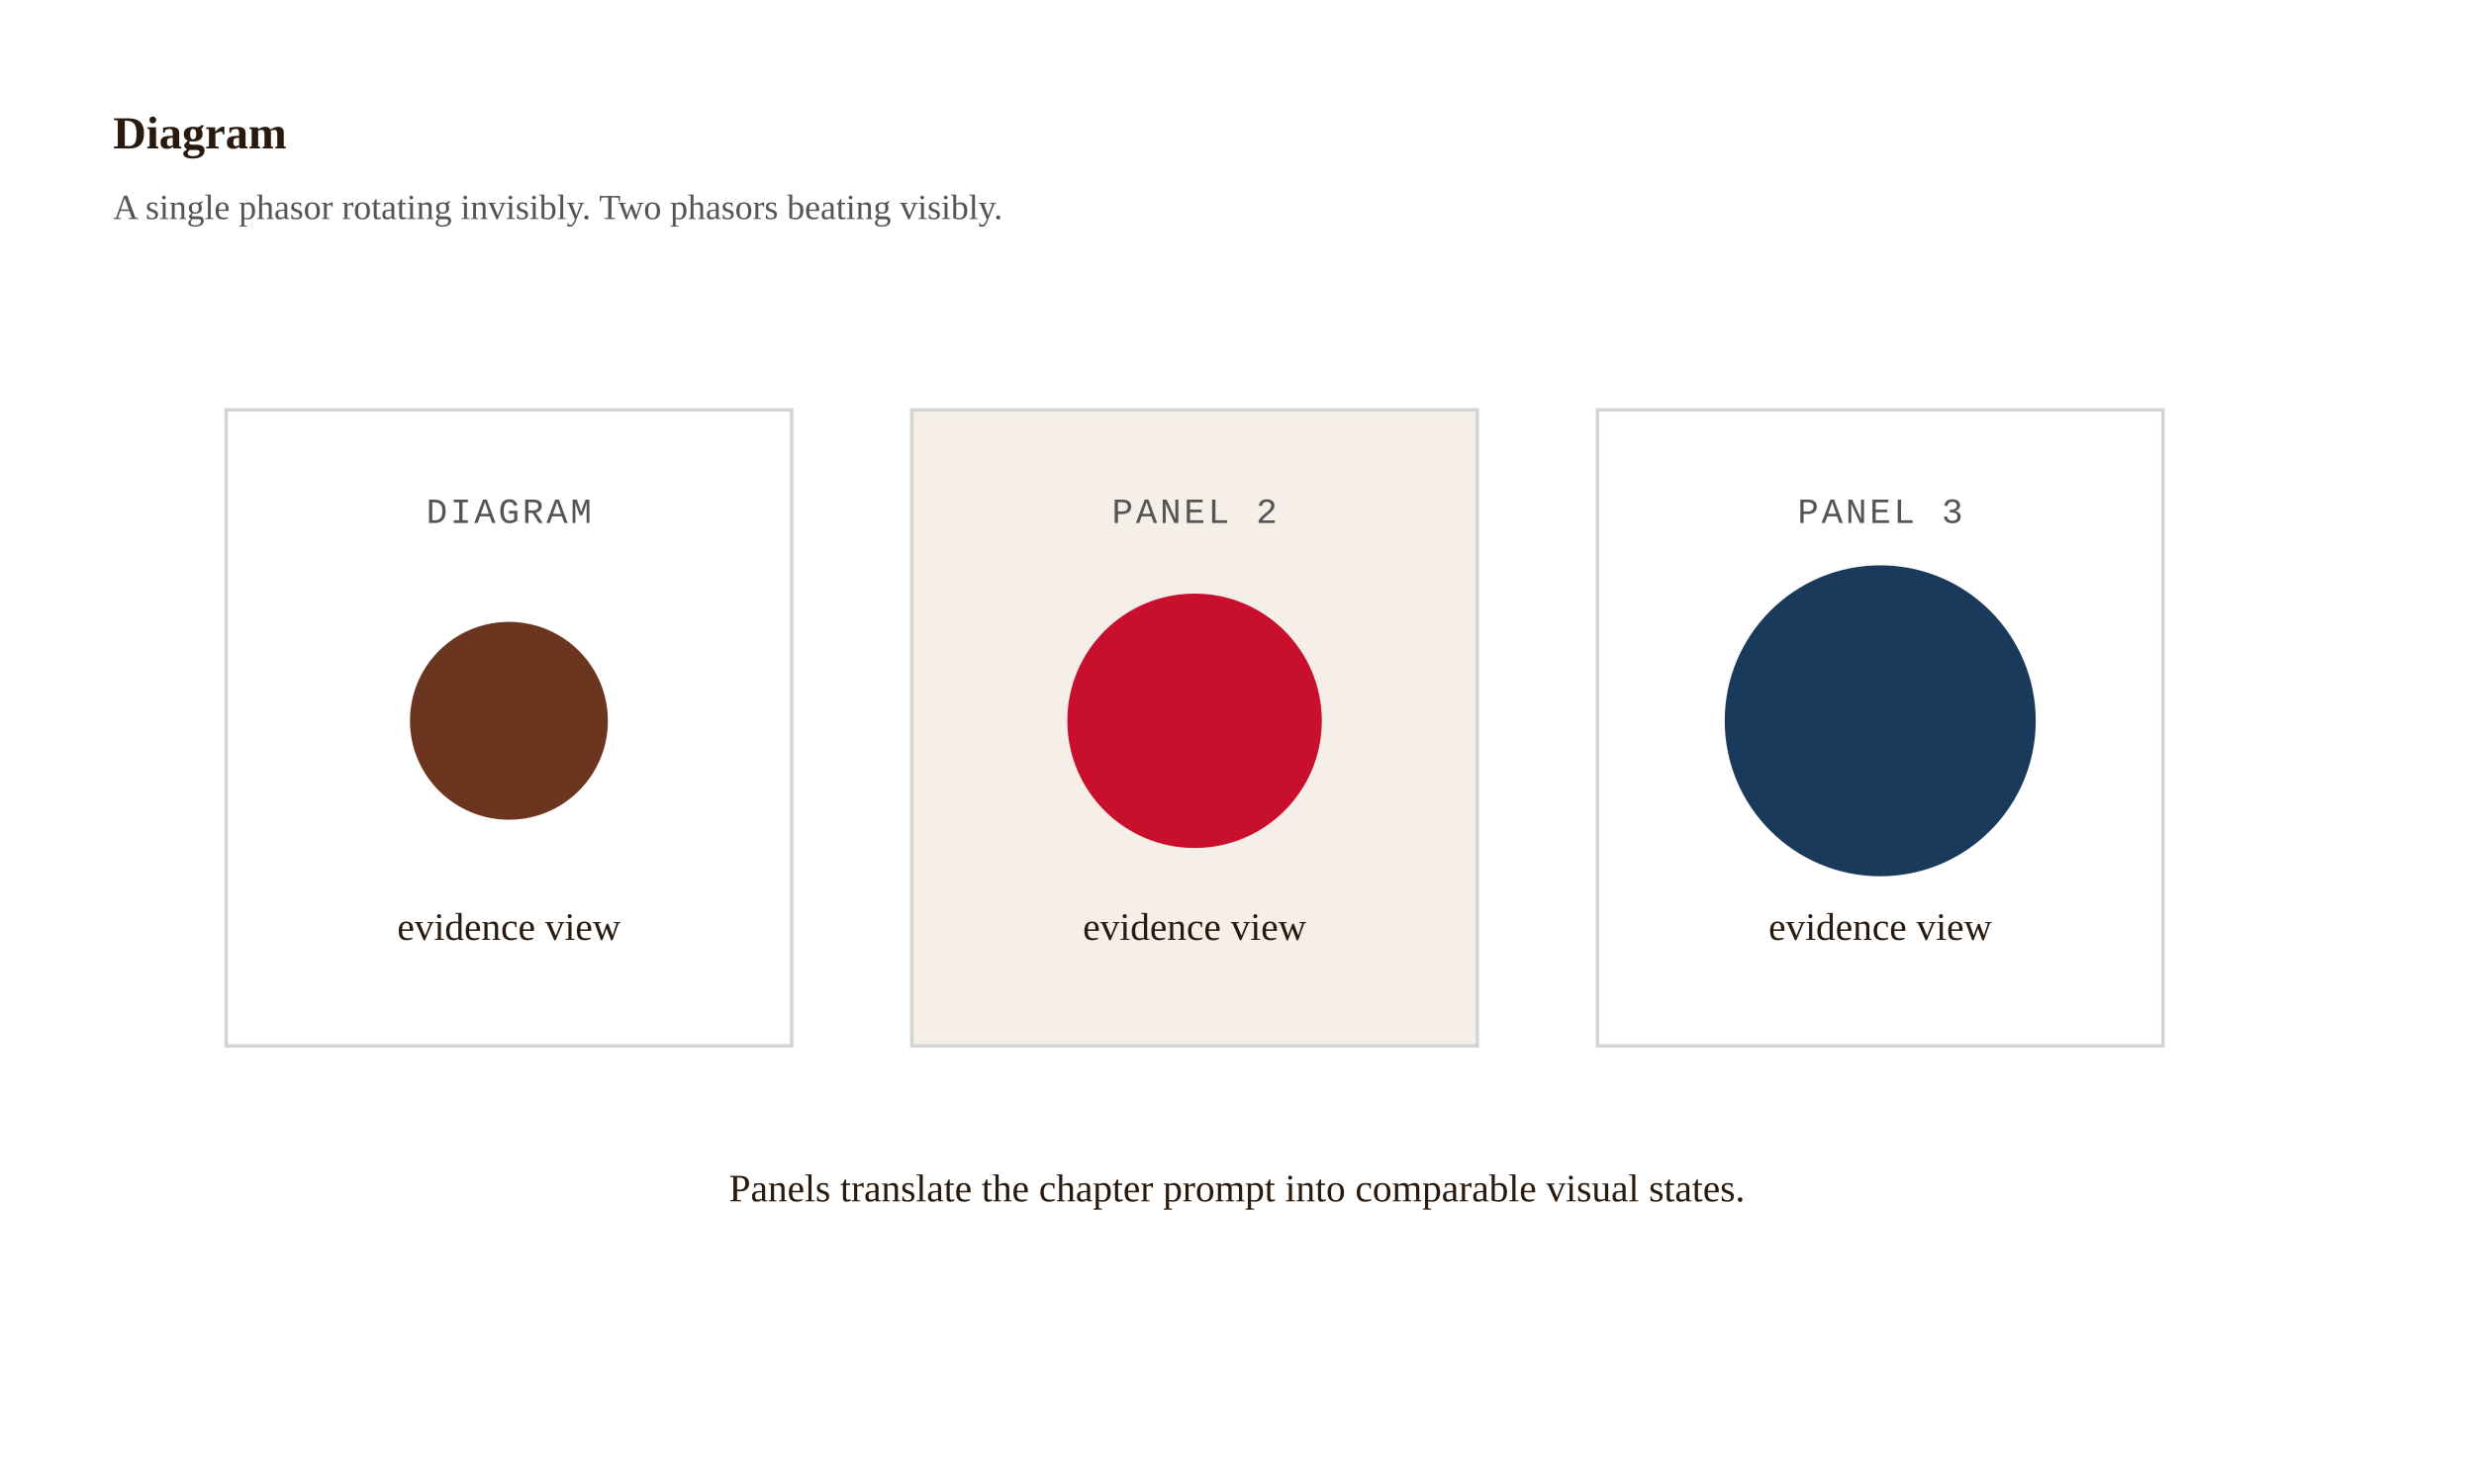
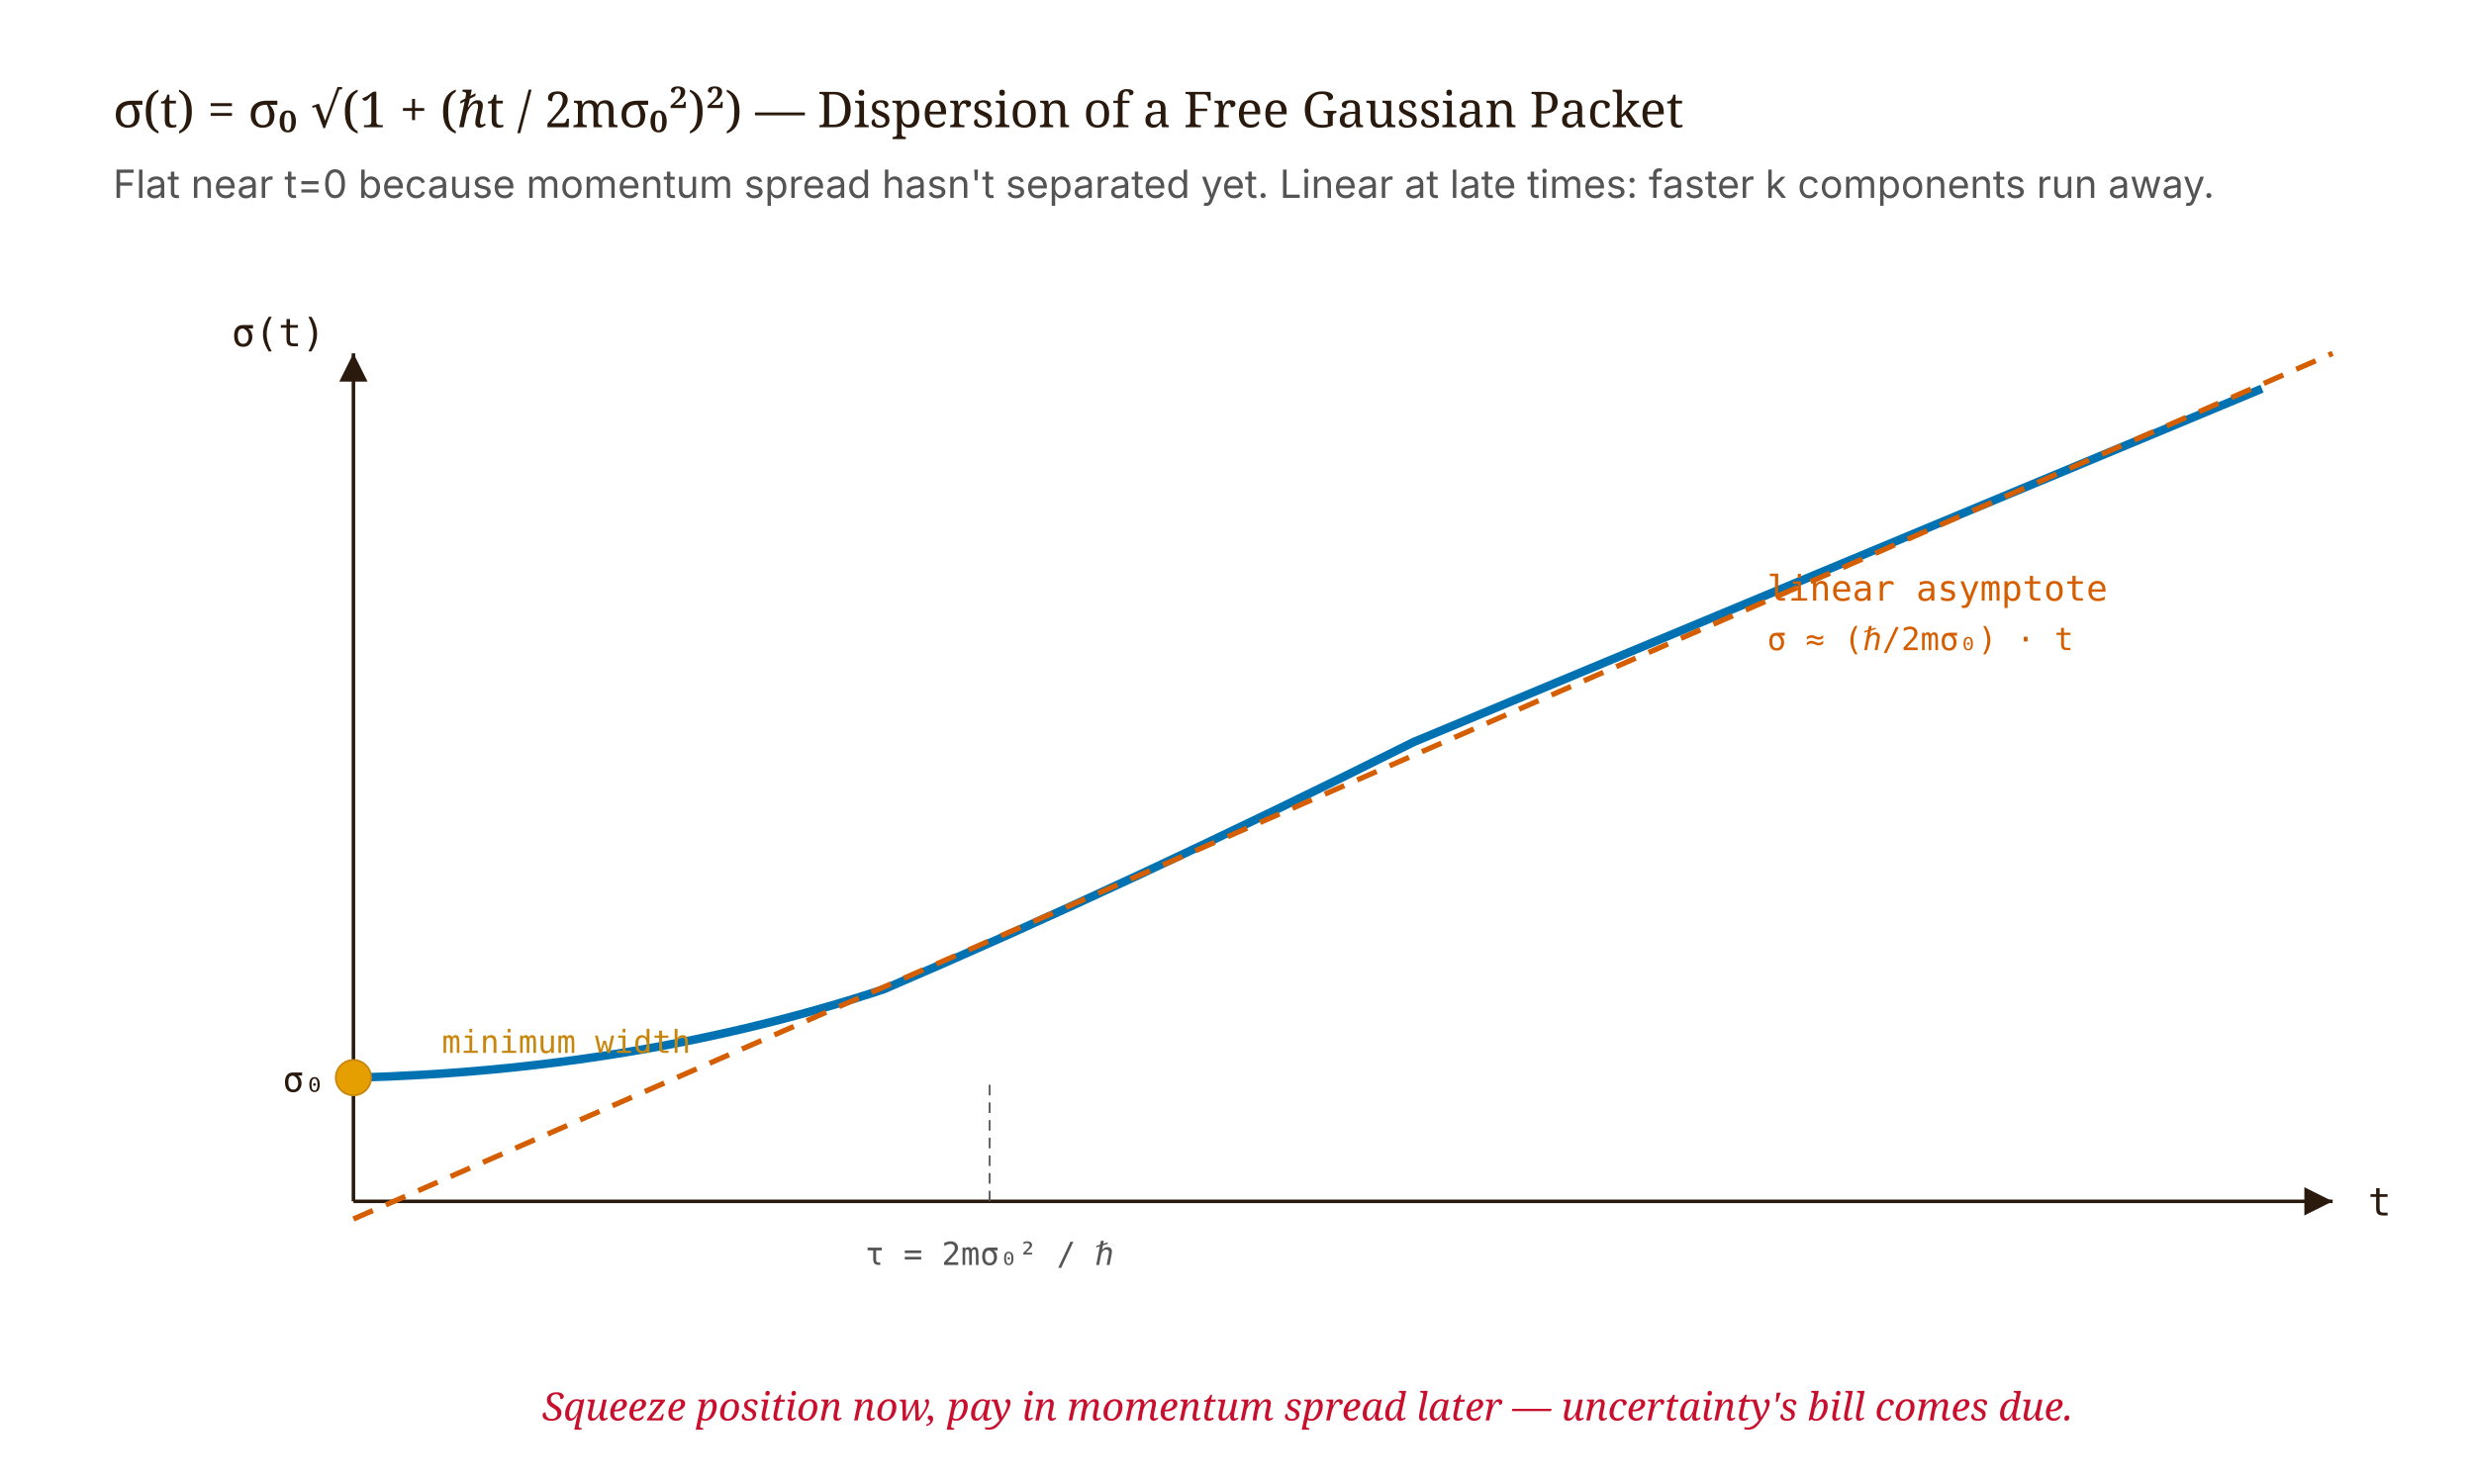
- <svg xmlns="http://www.w3.org/2000/svg" viewBox="0 0 700 420" role="img" aria-labelledby="title desc">
-   <defs>
-     <marker id="arrow" markerWidth="8" markerHeight="6" refX="7" refY="3" orient="auto">
-       <polygon points="0 0, 8 3, 0 6" fill="#2a1a0e" />
-     </marker>
-   </defs>
+ <svg xmlns="http://www.w3.org/2000/svg" viewBox="0 0 700 420" role="img" aria-labelledby="fig-title">
  <rect x="0" y="0" width="700" height="420" fill="#FFFFFF" />
-   <text x="32" y="42" font-family="'EB Garamond', Georgia, 'Times New Roman', serif" font-size="13" font-weight="bold" fill="#2a1a0e">Diagram </text>
-   <text x="32" y="62" font-family="'EB Garamond', Georgia, 'Times New Roman', serif" font-size="10" fill="#545454">A single phasor rotating invisibly. Two phasors beating visibly.</text>
-   <rect x="64" y="116" width="160" height="180" fill="#FFFFFF" stroke="#D4D4D4" stroke-width="1" />
-   <text x="144" y="148" text-anchor="middle" font-family="'IBM Plex Mono', 'Courier New', monospace" font-size="10" letter-spacing="0.08em" fill="#545454">DIAGRAM</text>
-   <circle cx="144" cy="204" r="28" fill="#6B3520" />
-   <text x="144" y="266" text-anchor="middle" font-family="'EB Garamond', Georgia, 'Times New Roman', serif" font-size="11" fill="#2a1a0e">evidence view</text>
-   <rect x="258" y="116" width="160" height="180" fill="#F5EFE8" stroke="#D4D4D4" stroke-width="1" />
-   <text x="338" y="148" text-anchor="middle" font-family="'IBM Plex Mono', 'Courier New', monospace" font-size="10" letter-spacing="0.08em" fill="#545454">PANEL 2</text>
-   <circle cx="338" cy="204" r="36" fill="#C8102E" />
-   <text x="338" y="266" text-anchor="middle" font-family="'EB Garamond', Georgia, 'Times New Roman', serif" font-size="11" fill="#2a1a0e">evidence view</text>
-   <rect x="452" y="116" width="160" height="180" fill="#FFFFFF" stroke="#D4D4D4" stroke-width="1" />
-   <text x="532" y="148" text-anchor="middle" font-family="'IBM Plex Mono', 'Courier New', monospace" font-size="10" letter-spacing="0.08em" fill="#545454">PANEL 3</text>
-   <circle cx="532" cy="204" r="44" fill="#1A3A5C" />
-   <text x="532" y="266" text-anchor="middle" font-family="'EB Garamond', Georgia, 'Times New Roman', serif" font-size="11" fill="#2a1a0e">evidence view</text>
-   <text x="350" y="340" text-anchor="middle" font-family="'EB Garamond', Georgia, 'Times New Roman', serif" font-size="11" fill="#2a1a0e">Panels translate the chapter prompt into comparable visual states.</text>
+   <text x="32" y="36" font-family="'EB Garamond', Georgia, serif" font-size="14" fill="#2a1a0e">σ(t) = σ₀ √(1 + (ℏt / 2mσ₀²)²) — Dispersion of a Free Gaussian Packet</text>
+   <text x="32" y="56" font-family="'Inter', sans-serif" font-size="11" fill="#545454">Flat near t=0 because momentum spread hasn't separated yet. Linear at late times: faster k components run away.</text>
+   <line x1="100" y1="340" x2="660" y2="340" stroke="#2a1a0e" stroke-width="1" />
+   <line x1="100" y1="100" x2="100" y2="340" stroke="#2a1a0e" stroke-width="1" />
+   <polygon points="660,340 652,336 652,344" fill="#2a1a0e" />
+   <polygon points="100,100 96,108 104,108" fill="#2a1a0e" />
+   <text x="670" y="344" font-family="'JetBrains Mono', monospace" font-size="11" fill="#2a1a0e">t</text>
+   <text x="92" y="98" text-anchor="end" font-family="'JetBrains Mono', monospace" font-size="11" fill="#2a1a0e">σ(t)</text>
+   <line x1="96" y1="305" x2="104" y2="305" stroke="#2a1a0e" stroke-width="1" />
+   <text x="92" y="309" text-anchor="end" font-family="'JetBrains Mono', monospace" font-size="10" fill="#2a1a0e">σ₀</text>
+   <path d="M 100 305 Q 180 303 250 280 Q 320 250 400 210 L 640 110" stroke="#0072B2" stroke-width="2.4" fill="none" />
+   <line x1="100" y1="345" x2="660" y2="100" stroke="#D55E00" stroke-width="1.5" stroke-dasharray="6 4" />
+   <circle cx="100" cy="305" r="5" fill="#E69F00" stroke="#C8860E" stroke-width="0.5" />
+   <text x="125" y="298" font-family="'JetBrains Mono', monospace" font-size="9" fill="#C8860E">minimum width</text>
+   <text x="500" y="170" font-family="'JetBrains Mono', monospace" font-size="10" fill="#D55E00">linear asymptote</text>
+   <text x="500" y="184" font-family="'JetBrains Mono', monospace" font-size="9" fill="#D55E00">σ ≈ (ℏ/2mσ₀) · t</text>
+   <line x1="280" y1="340" x2="280" y2="305" stroke="#545454" stroke-width="0.5" stroke-dasharray="3 2" />
+   <text x="280" y="358" text-anchor="middle" font-family="'JetBrains Mono', monospace" font-size="9" fill="#545454">τ = 2mσ₀² / ℏ</text>
+   <text x="370" y="402" text-anchor="middle" font-family="'EB Garamond', Georgia, serif" font-size="11" fill="#C8102E" font-style="italic">Squeeze position now, pay in momentum spread later — uncertainty's bill comes due.</text>
</svg>
